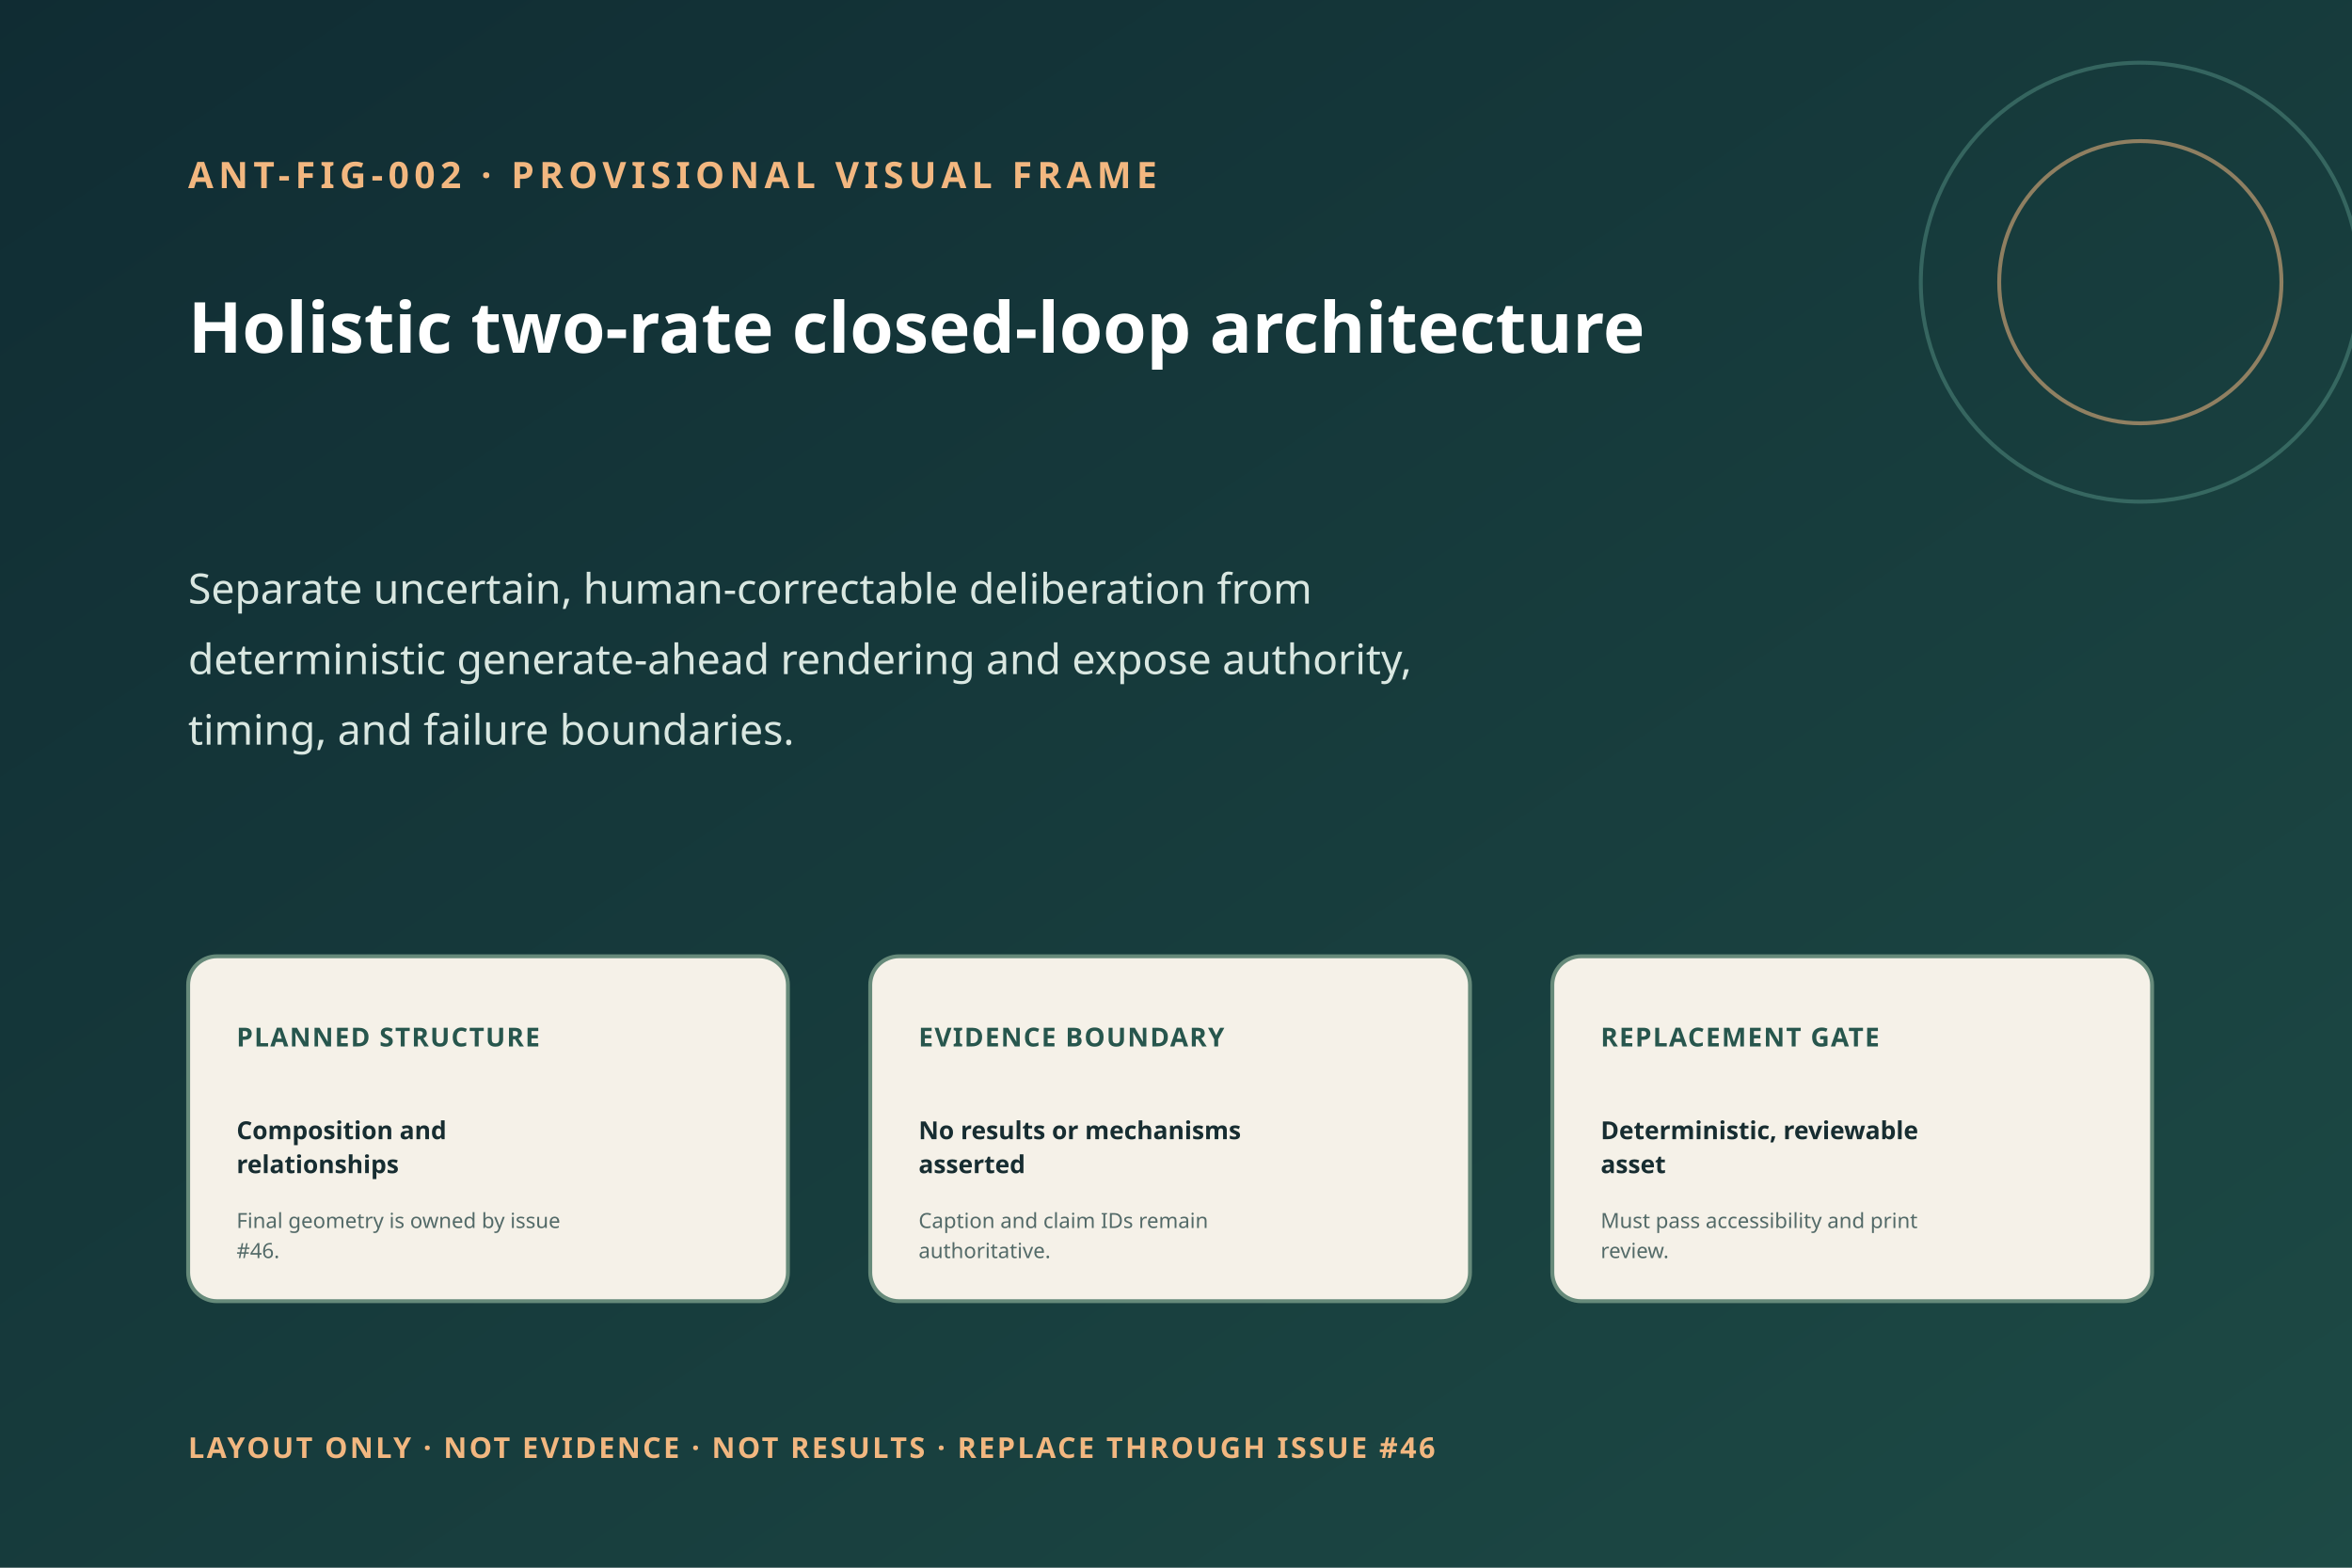
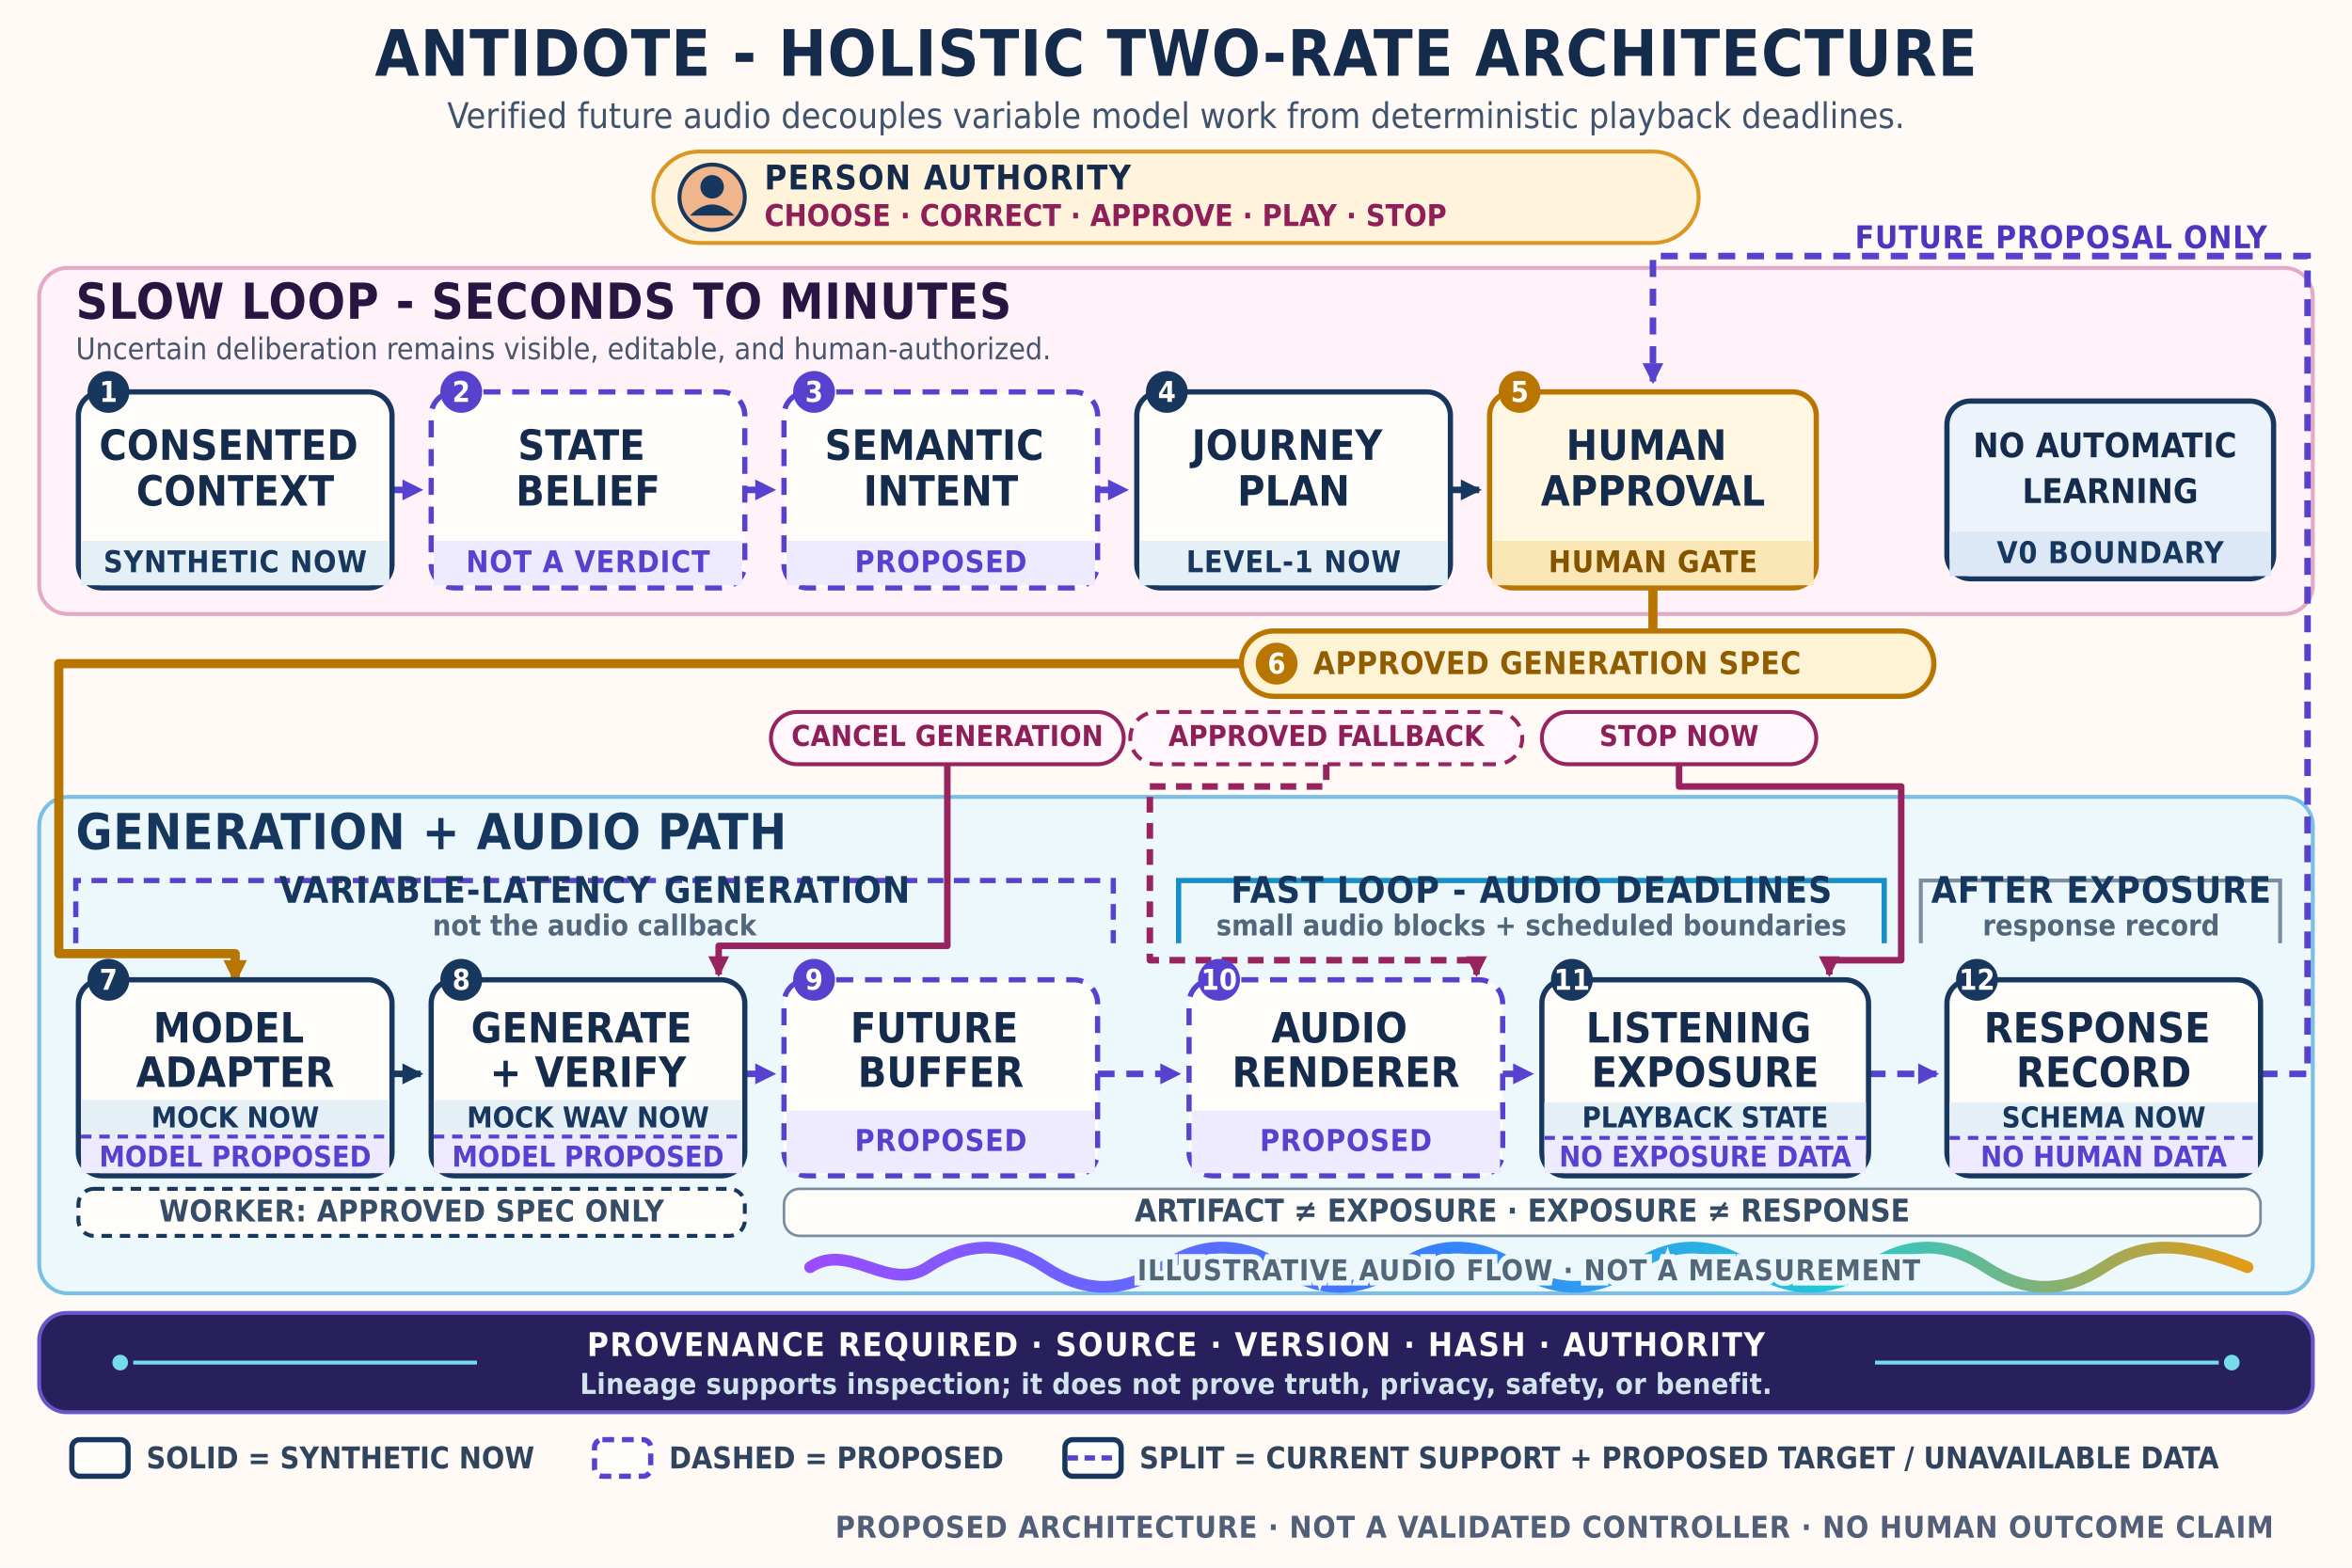
- <svg xmlns="http://www.w3.org/2000/svg" width="1800" height="1200" viewBox="0 0 1800 1200" role="img" aria-labelledby="title description" data-antidote-state="placeholder" data-antidote-generator="scripts/generate_skeleton_visuals.py">
+ <svg xmlns="http://www.w3.org/2000/svg" width="1800" height="1200" viewBox="0 0 1800 1200" role="img" aria-labelledby="title description" data-antidote-state="draft" data-antidote-source="deterministic-svg">
  <defs>
-     <linearGradient id="background" x1="0" y1="0" x2="1" y2="1">
-       <stop offset="0" stop-color="#102C33" />
-       <stop offset="1" stop-color="#1D4A45" />
+     <linearGradient id="wave" x1="0" y1="0" x2="1" y2="0">
+       <stop offset="0" stop-color="#9a4dff" />
+       <stop offset="0.42" stop-color="#377dff" />
+       <stop offset="0.72" stop-color="#22cad4" />
+       <stop offset="1" stop-color="#e39a16" />
    </linearGradient>
+     <marker id="arrow-navy" markerWidth="16" markerHeight="16" refX="14" refY="8" orient="auto" markerUnits="userSpaceOnUse">
+       <path d="M0 0 L16 8 L0 16 Z" fill="#17375e" />
+     </marker>
+     <marker id="arrow-plum" markerWidth="16" markerHeight="16" refX="14" refY="8" orient="auto" markerUnits="userSpaceOnUse">
+       <path d="M0 0 L16 8 L0 16 Z" fill="#98245f" />
+     </marker>
+     <marker id="arrow-violet" markerWidth="16" markerHeight="16" refX="14" refY="8" orient="auto" markerUnits="userSpaceOnUse">
+       <path d="M0 0 L16 8 L0 16 Z" fill="#5742cf" />
+     </marker>
+     <marker id="arrow-gold" markerWidth="18" markerHeight="18" refX="16" refY="9" orient="auto" markerUnits="userSpaceOnUse">
+       <path d="M0 0 L18 9 L0 18 Z" fill="#b87500" />
+     </marker>
    <style>
-       .kicker { font: 700 28px sans-serif; letter-spacing: 0.14em; fill: #F2B780; }
-       .title { font: 700 54px sans-serif; fill: #FFFFFF; }
-       .purpose { font: 400 32px sans-serif; fill: #D9E7E1; }
-       .card-head { font: 700 20px sans-serif; letter-spacing: 0.05em; fill: #27564D; }
-       .card-copy { font: 600 19px sans-serif; fill: #172D31; }
-       .card-note { font: 400 16px sans-serif; fill: #536A68; }
-       .footer { font: 700 22px sans-serif; letter-spacing: 0.08em; fill: #F2B780; }
+       text { font-family: "DejaVu Sans Condensed", "DejaVu Sans", Arial, sans-serif; }
+       .figure-title { font-size: 49px; font-weight: 800; letter-spacing: 0.015em; fill: #142b4b; text-anchor: middle; }
+       .subtitle { font-size: 27px; font-weight: 500; fill: #40536c; text-anchor: middle; }
+       .authority-title { font-size: 26px; font-weight: 800; letter-spacing: 0.035em; fill: #142b4b; }
+       .authority-copy { font-size: 23px; font-weight: 700; fill: #8f1f59; }
+       .lane-title { font-size: 38px; font-weight: 800; letter-spacing: 0.015em; fill: #291542; }
+       .lane-title.audio { fill: #15375e; }
+       .lane-copy { font-size: 23px; font-weight: 500; fill: #47566d; }
+       .zone-title { font-size: 28px; font-weight: 800; letter-spacing: 0.025em; fill: #15375e; text-anchor: middle; }
+       .zone-note { font-size: 22px; font-weight: 600; fill: #53677c; text-anchor: middle; }
+       .card { fill: #fffdfa; stroke-width: 4; }
+       .implemented { stroke: #17375e; }
+       .proposed { stroke: #5742cf; stroke-dasharray: 13 9; }
+       .hybrid { stroke: #17375e; }
+       .card-label { font-size: 32px; font-weight: 800; letter-spacing: 0.003em; fill: #142b4b; text-anchor: middle; }
+       .card-note { font-size: 24px; font-weight: 700; fill: #53677c; text-anchor: middle; }
+       .status { font-size: 23px; font-weight: 800; letter-spacing: 0.025em; text-anchor: middle; }
+       .status.small { font-size: 22px; letter-spacing: 0; }
+       .status.hybrid-status { font-size: 22px; letter-spacing: 0; }
+       .step { font-size: 22px; font-weight: 800; fill: #fffdfa; text-anchor: middle; dominant-baseline: central; }
+       .flow-solid { fill: none; stroke: #17375e; stroke-width: 5; marker-end: url(#arrow-navy); }
+       .flow-proposed { fill: none; stroke: #5742cf; stroke-width: 5; stroke-dasharray: 13 9; marker-end: url(#arrow-violet); }
+       .flow-gold { fill: none; stroke: #b87500; stroke-width: 7; stroke-linejoin: round; marker-end: url(#arrow-gold); }
+       .flow-stop { fill: none; stroke: #98245f; stroke-width: 5; stroke-linejoin: round; marker-end: url(#arrow-plum); }
+       .flow-fallback { fill: none; stroke: #98245f; stroke-width: 5; stroke-dasharray: 12 8; stroke-linejoin: round; marker-end: url(#arrow-plum); }
+       .handoff-label { font-size: 24px; font-weight: 800; letter-spacing: 0.015em; fill: #925c00; }
+       .safety-label { font-size: 22px; font-weight: 800; letter-spacing: 0.005em; fill: #8f1f59; text-anchor: middle; }
+       .future-label { font-size: 24px; font-weight: 800; letter-spacing: 0.025em; fill: #4c36c0; text-anchor: end; }
+       .boundary-note { font-size: 24px; font-weight: 800; fill: #354c66; text-anchor: middle; }
+       .worker-note { font-size: 23px; font-weight: 800; letter-spacing: 0.015em; fill: #354c66; text-anchor: middle; }
+       .wave-note { font-size: 22px; font-weight: 700; letter-spacing: 0.03em; fill: #52687a; text-anchor: middle; }
+       .provenance-title { font-size: 25px; font-weight: 800; letter-spacing: 0.045em; fill: #fffdfa; text-anchor: middle; }
+       .provenance-note { font-size: 22px; font-weight: 600; letter-spacing: 0.01em; fill: #d2e4eb; text-anchor: middle; }
+       .legend { font-size: 23px; font-weight: 700; fill: #30445e; }
+       .disclaimer { font-size: 23px; font-weight: 800; letter-spacing: 0.025em; fill: #516078; text-anchor: end; }
    </style>
  </defs>
-   <rect width="1800" height="1200" fill="url(#background)" />
-   <circle cx="1638" cy="216" r="168" fill="none" stroke="#5C9A8B" stroke-width="3" opacity="0.45" />
-   <circle cx="1638" cy="216" r="108" fill="none" stroke="#F2B780" stroke-width="3" opacity="0.55" />
-   <text x="144" y="144" class="kicker">ANT-FIG-002 · PROVISIONAL VISUAL FRAME</text>
-   <text x="144" y="204" class="title">
-     <tspan x="144" dy="66">Holistic two-rate closed-loop architecture</tspan>
-   </text>
-   <text x="144" y="408" class="purpose">
-     <tspan x="144" dy="54">Separate uncertain, human-correctable deliberation from</tspan>
-     <tspan x="144" dy="54">deterministic generate-ahead rendering and expose authority,</tspan>
-     <tspan x="144" dy="54">timing, and failure boundaries.</tspan>
-   </text>
-   <rect x="144" y="732" width="459" height="264" rx="22" fill="#F5F1E8" stroke="#668A7A" stroke-width="3" />
-   <text x="181" y="801" class="card-head">PLANNED STRUCTURE</text>
-   <text x="181" y="846" class="card-copy">
-     <tspan x="181" dy="26">Composition and</tspan>
-     <tspan x="181" dy="26">relationships</tspan>
-   </text>
-   <text x="181" y="917" class="card-note">
-     <tspan x="181" dy="23">Final geometry is owned by issue</tspan>
-     <tspan x="181" dy="23">#46.</tspan>
-   </text>
-   <rect x="666" y="732" width="459" height="264" rx="22" fill="#F5F1E8" stroke="#668A7A" stroke-width="3" />
-   <text x="703" y="801" class="card-head">EVIDENCE BOUNDARY</text>
-   <text x="703" y="846" class="card-copy">
-     <tspan x="703" dy="26">No results or mechanisms</tspan>
-     <tspan x="703" dy="26">asserted</tspan>
-   </text>
-   <text x="703" y="917" class="card-note">
-     <tspan x="703" dy="23">Caption and claim IDs remain</tspan>
-     <tspan x="703" dy="23">authoritative.</tspan>
-   </text>
-   <rect x="1188" y="732" width="459" height="264" rx="22" fill="#F5F1E8" stroke="#668A7A" stroke-width="3" />
-   <text x="1225" y="801" class="card-head">REPLACEMENT GATE</text>
-   <text x="1225" y="846" class="card-copy">
-     <tspan x="1225" dy="26">Deterministic, reviewable</tspan>
-     <tspan x="1225" dy="26">asset</tspan>
-   </text>
-   <text x="1225" y="917" class="card-note">
-     <tspan x="1225" dy="23">Must pass accessibility and print</tspan>
-     <tspan x="1225" dy="23">review.</tspan>
-   </text>
-   <text x="144" y="1116" class="footer">LAYOUT ONLY · NOT EVIDENCE · NOT RESULTS · REPLACE THROUGH ISSUE #46</text>
+   <rect width="1800" height="1200" fill="#fffaf6" />
+   <text x="900" y="58" class="figure-title">ANTIDOTE - HOLISTIC TWO-RATE ARCHITECTURE</text>
+   <text x="900" y="98" class="subtitle">Verified future audio decouples variable model work from deterministic playback deadlines.</text>
+   <g id="person-authority" data-boundary="human-authority">
+     <rect x="500" y="116" width="800" height="70" rx="35" fill="#fff3dc" stroke="#d99822" stroke-width="3" />
+     <circle cx="545" cy="151" r="25" fill="#f1b58c" stroke="#17375e" stroke-width="3" />
+     <circle cx="545" cy="143" r="9" fill="#17375e" />
+     <path d="M528 165 Q545 148 562 165" fill="#17375e" />
+     <text x="585" y="145" class="authority-title">PERSON AUTHORITY</text>
+     <text x="585" y="173" class="authority-copy">CHOOSE · CORRECT · APPROVE · PLAY · STOP</text>
+   </g>
+   <rect x="30" y="205" width="1740" height="265" rx="22" fill="#fff2f8" stroke="#e4a9c7" stroke-width="3" />
+   <text x="58" y="244" class="lane-title">SLOW LOOP - SECONDS TO MINUTES</text>
+   <text x="58" y="275" class="lane-copy">Uncertain deliberation remains visible, editable, and human-authorized.</text>
+   <rect x="30" y="610" width="1740" height="380" rx="22" fill="#edf8fd" stroke="#79bfe7" stroke-width="3" />
+   <text x="58" y="650" class="lane-title audio">GENERATION + AUDIO PATH</text>
+   <path id="future-proposal-only" data-flow="response-to-future-proposal" data-status="proposed" class="flow-proposed" marker-end="url(#arrow-violet)" d="M1730 822 H1766 V196 H1265 V292" />
+   <text x="1735" y="190" class="future-label">FUTURE PROPOSAL ONLY</text>
+   <path id="approved-generation-spec" data-flow="approval-to-model-adapter" data-status="implemented" class="flow-gold" marker-end="url(#arrow-gold)" d="M1265 450 V508 H45 V730 H180 V751" />
+   <g id="safety-paths" data-boundary="safety-paths">
+     <path data-flow="cancel-to-generation" data-status="implemented" class="flow-stop" marker-end="url(#arrow-plum)" d="M725 585 V724 H550 V746" />
+     <path data-flow="fallback-to-renderer" data-status="proposed" class="flow-fallback" marker-end="url(#arrow-plum)" d="M1015 585 V602 H880 V735 H1130 V746" />
+     <path data-flow="stop-to-exposure" data-status="implemented" class="flow-stop" marker-end="url(#arrow-plum)" d="M1285 585 V602 H1455 V735 H1400 V746" />
+   </g>
+   <g data-boundary="variable-latency-generation">
+     <path d="M58 722 V674 H852 V722" fill="none" stroke="#5742cf" stroke-width="4" stroke-dasharray="12 8" />
+     <text x="455" y="691" class="zone-title">VARIABLE-LATENCY GENERATION</text>
+     <text x="455" y="716" class="zone-note">not the audio callback</text>
+   </g>
+   <g data-boundary="fast-audio-loop">
+     <path d="M902 722 V674 H1442 V722" fill="none" stroke="#168fc9" stroke-width="4" />
+     <text x="1172" y="691" class="zone-title">FAST LOOP - AUDIO DEADLINES</text>
+     <text x="1172" y="716" class="zone-note">small audio blocks + scheduled boundaries</text>
+   </g>
+   <g data-boundary="response-record-zone">
+     <path d="M1470 722 V674 H1745 V722" fill="none" stroke="#7b8da0" stroke-width="3" />
+     <text x="1608" y="691" class="zone-title">AFTER EXPOSURE</text>
+     <text x="1608" y="716" class="zone-note">response record</text>
+   </g>
+   <path data-flow="context-to-belief" data-status="proposed" class="flow-proposed" marker-end="url(#arrow-violet)" d="M300 375 H322" />
+   <path data-flow="belief-to-intent" data-status="proposed" class="flow-proposed" marker-end="url(#arrow-violet)" d="M570 375 H592" />
+   <path data-flow="intent-to-plan" data-status="proposed" class="flow-proposed" marker-end="url(#arrow-violet)" d="M840 375 H862" />
+   <path data-flow="plan-to-approval" data-status="implemented" class="flow-solid" marker-end="url(#arrow-navy)" d="M1110 375 H1132" />
+   <path data-flow="adapter-to-generate" data-status="implemented" class="flow-solid" marker-end="url(#arrow-navy)" d="M300 822 H322" />
+   <path data-flow="generate-to-buffer" data-status="proposed" class="flow-proposed" marker-end="url(#arrow-violet)" d="M570 822 H592" />
+   <path data-flow="buffer-to-renderer" data-status="proposed" class="flow-proposed" marker-end="url(#arrow-violet)" d="M840 822 H902" />
+   <path data-flow="renderer-to-exposure" data-status="proposed" class="flow-proposed" marker-end="url(#arrow-violet)" d="M1150 822 H1172" />
+   <path data-flow="exposure-to-response" data-status="gated" class="flow-proposed" marker-end="url(#arrow-violet)" d="M1430 822 H1482" />
+   <g data-node="consented-context" data-step="1" data-status="implemented">
+     <rect x="60" y="300" width="240" height="150" rx="18" class="card implemented" />
+     <circle cx="83" cy="300" r="16" fill="#17375e" />
+     <text x="83" y="300" class="step">1</text>
+     <text x="180" y="352" class="card-label">
+       <tspan x="180">CONSENTED</tspan>
+       <tspan x="180" dy="35">CONTEXT</tspan>
+     </text>
+     <rect x="62" y="414" width="236" height="34" fill="#e5eff6" />
+     <text x="180" y="438" class="status" fill="#17375e">SYNTHETIC NOW</text>
+   </g>
+   <g data-node="state-belief" data-step="2" data-status="proposed">
+     <rect x="330" y="300" width="240" height="150" rx="18" class="card proposed" />
+     <circle cx="353" cy="300" r="16" fill="#5742cf" />
+     <text x="353" y="300" class="step">2</text>
+     <text x="450" y="352" class="card-label">
+       <tspan x="450">STATE</tspan>
+       <tspan x="450" dy="35">BELIEF</tspan>
+     </text>
+     <rect x="332" y="414" width="236" height="34" fill="#eeeaff" />
+     <text x="450" y="438" class="status" fill="#5742cf">NOT A VERDICT</text>
+   </g>
+   <g data-node="semantic-intent" data-step="3" data-status="proposed">
+     <rect x="600" y="300" width="240" height="150" rx="18" class="card proposed" />
+     <circle cx="623" cy="300" r="16" fill="#5742cf" />
+     <text x="623" y="300" class="step">3</text>
+     <text x="720" y="352" class="card-label">
+       <tspan x="720">SEMANTIC</tspan>
+       <tspan x="720" dy="35">INTENT</tspan>
+     </text>
+     <rect x="602" y="414" width="236" height="34" fill="#eeeaff" />
+     <text x="720" y="438" class="status" fill="#5742cf">PROPOSED</text>
+   </g>
+   <g data-node="journey-plan" data-step="4" data-status="implemented">
+     <rect x="870" y="300" width="240" height="150" rx="18" class="card implemented" />
+     <circle cx="893" cy="300" r="16" fill="#17375e" />
+     <text x="893" y="300" class="step">4</text>
+     <text x="990" y="352" class="card-label">
+       <tspan x="990">JOURNEY</tspan>
+       <tspan x="990" dy="35">PLAN</tspan>
+     </text>
+     <rect x="872" y="414" width="236" height="34" fill="#e5eff6" />
+     <text x="990" y="438" class="status" fill="#17375e">LEVEL-1 NOW</text>
+   </g>
+   <g data-node="human-approval" data-step="5" data-status="implemented">
+     <rect x="1140" y="300" width="250" height="150" rx="18" fill="#fff7e2" stroke="#b87500" stroke-width="4" />
+     <circle cx="1163" cy="300" r="16" fill="#b87500" />
+     <text x="1163" y="300" class="step">5</text>
+     <text x="1265" y="352" class="card-label">
+       <tspan x="1265">HUMAN</tspan>
+       <tspan x="1265" dy="35">APPROVAL</tspan>
+     </text>
+     <rect x="1142" y="414" width="246" height="34" fill="#fae7b5" />
+     <text x="1265" y="438" class="status" fill="#835300">HUMAN GATE</text>
+   </g>
+   <g data-boundary="no-automatic-learning" data-status="implemented">
+     <rect x="1490" y="307" width="250" height="136" rx="18" fill="#edf3fb" stroke="#17375e" stroke-width="4" />
+     <text x="1615" y="350" class="card-label" style="font-size:26px">
+       <tspan x="1615">NO AUTOMATIC</tspan>
+       <tspan x="1615" dy="35">LEARNING</tspan>
+     </text>
+     <rect x="1492" y="407" width="246" height="34" fill="#dce8f5" />
+     <text x="1615" y="431" class="status" fill="#17375e">V0 BOUNDARY</text>
+   </g>
+   <g data-node="approved-generation-spec" data-step="6" data-status="implemented">
+     <rect x="950" y="483" width="530" height="50" rx="25" fill="#fff3d6" stroke="#b87500" stroke-width="4" />
+     <circle cx="977" cy="508" r="16" fill="#b87500" />
+     <text x="977" y="508" class="step">6</text>
+     <text x="1005" y="516" class="handoff-label">APPROVED GENERATION SPEC</text>
+   </g>
+   <g data-boundary="cancel-generation">
+     <rect x="590" y="545" width="270" height="40" rx="20" fill="#fff7fb" stroke="#98245f" stroke-width="3" />
+     <text x="725" y="571" class="safety-label">CANCEL GENERATION</text>
+   </g>
+   <g data-boundary="approved-fallback">
+     <rect x="865" y="545" width="300" height="40" rx="20" fill="#fff7fb" stroke="#98245f" stroke-width="3" stroke-dasharray="10 7" />
+     <text x="1015" y="571" class="safety-label">APPROVED FALLBACK</text>
+   </g>
+   <g data-boundary="stop-now">
+     <rect x="1180" y="545" width="210" height="40" rx="20" fill="#fff7fb" stroke="#98245f" stroke-width="3" />
+     <text x="1285" y="571" class="safety-label">STOP NOW</text>
+   </g>
+   <g data-node="model-adapter" data-step="7" data-status="hybrid">
+     <rect x="60" y="750" width="240" height="150" rx="18" class="card hybrid" />
+     <circle cx="83" cy="750" r="16" fill="#17375e" />
+     <text x="83" y="750" class="step">7</text>
+     <text x="180" y="798" class="card-label">
+       <tspan x="180">MODEL</tspan>
+       <tspan x="180" dy="34">ADAPTER</tspan>
+     </text>
+     <rect x="62" y="842" width="236" height="28" fill="#e5eff6" />
+     <rect x="62" y="870" width="236" height="28" fill="#eeeaff" />
+     <path data-role="hybrid-divider" d="M 62 870 H 298" fill="none" stroke="#5742cf" stroke-width="3" stroke-dasharray="8 6" />
+     <text x="180" y="863" class="status hybrid-status" fill="#17375e">MOCK NOW</text>
+     <text x="180" y="893" class="status hybrid-status" fill="#5742cf" textLength="214" lengthAdjust="spacingAndGlyphs">MODEL PROPOSED</text>
+   </g>
+   <g data-node="generate-verify" data-step="8" data-status="hybrid">
+     <rect x="330" y="750" width="240" height="150" rx="18" class="card hybrid" />
+     <circle cx="353" cy="750" r="16" fill="#17375e" />
+     <text x="353" y="750" class="step">8</text>
+     <text x="450" y="798" class="card-label">
+       <tspan x="450">GENERATE</tspan>
+       <tspan x="450" dy="34">+ VERIFY</tspan>
+     </text>
+     <rect x="332" y="842" width="236" height="28" fill="#e5eff6" />
+     <rect x="332" y="870" width="236" height="28" fill="#eeeaff" />
+     <path data-role="hybrid-divider" d="M 332 870 H 568" fill="none" stroke="#5742cf" stroke-width="3" stroke-dasharray="8 6" />
+     <text x="450" y="863" class="status hybrid-status" fill="#17375e">MOCK WAV NOW</text>
+     <text x="450" y="893" class="status hybrid-status" fill="#5742cf" textLength="214" lengthAdjust="spacingAndGlyphs">MODEL PROPOSED</text>
+   </g>
+   <g data-node="future-audio-buffer" data-step="9" data-status="proposed">
+     <rect x="600" y="750" width="240" height="150" rx="18" class="card proposed" />
+     <circle cx="623" cy="750" r="16" fill="#5742cf" />
+     <text x="623" y="750" class="step">9</text>
+     <text x="720" y="798" class="card-label">
+       <tspan x="720">FUTURE</tspan>
+       <tspan x="720" dy="34">BUFFER</tspan>
+     </text>
+     <rect x="602" y="850" width="236" height="48" fill="#eeeaff" />
+     <text x="720" y="881" class="status" fill="#5742cf">PROPOSED</text>
+   </g>
+   <g data-node="deterministic-renderer" data-step="10" data-status="proposed">
+     <rect x="910" y="750" width="240" height="150" rx="18" class="card proposed" />
+     <circle cx="933" cy="750" r="16" fill="#5742cf" />
+     <text x="933" y="750" class="step">10</text>
+     <text x="1030" y="798" class="card-label">
+       <tspan x="1030">AUDIO</tspan>
+       <tspan x="1030" dy="34">RENDERER</tspan>
+     </text>
+     <rect x="912" y="850" width="236" height="48" fill="#eeeaff" />
+     <text x="1030" y="881" class="status" fill="#5742cf">PROPOSED</text>
+   </g>
+   <g data-node="listening-exposure" data-step="11" data-status="hybrid">
+     <rect x="1180" y="750" width="250" height="150" rx="18" class="card hybrid" />
+     <circle cx="1203" cy="750" r="16" fill="#17375e" />
+     <text x="1203" y="750" class="step">11</text>
+     <text x="1305" y="798" class="card-label">
+       <tspan x="1305">LISTENING</tspan>
+       <tspan x="1305" dy="34">EXPOSURE</tspan>
+     </text>
+     <rect x="1182" y="844" width="246" height="27" fill="#e5eff6" />
+     <rect x="1182" y="871" width="246" height="27" fill="#eeeaff" />
+     <path data-role="hybrid-divider" d="M 1182 871 H 1428" fill="none" stroke="#5742cf" stroke-width="3" stroke-dasharray="8 6" />
+     <text x="1305" y="863" class="status small" fill="#17375e">PLAYBACK STATE</text>
+     <text x="1305" y="893" class="status small" fill="#5742cf">NO EXPOSURE DATA</text>
+   </g>
+   <g data-node="response-record" data-step="12" data-status="hybrid">
+     <rect x="1490" y="750" width="240" height="150" rx="18" class="card hybrid" />
+     <circle cx="1513" cy="750" r="16" fill="#17375e" />
+     <text x="1513" y="750" class="step">12</text>
+     <text x="1610" y="798" class="card-label">
+       <tspan x="1610">RESPONSE</tspan>
+       <tspan x="1610" dy="34">RECORD</tspan>
+     </text>
+     <rect x="1492" y="844" width="236" height="27" fill="#e5eff6" />
+     <rect x="1492" y="871" width="236" height="27" fill="#eeeaff" />
+     <path data-role="hybrid-divider" d="M 1492 871 H 1728" fill="none" stroke="#5742cf" stroke-width="3" stroke-dasharray="8 6" />
+     <text x="1610" y="863" class="status small" fill="#17375e">SCHEMA NOW</text>
+     <text x="1610" y="893" class="status small" fill="#5742cf">NO HUMAN DATA</text>
+   </g>
+   <g data-boundary="worker-capability">
+     <rect x="60" y="910" width="510" height="36" rx="12" fill="#fffdfa" stroke="#17375e" stroke-width="3" stroke-dasharray="8 6" />
+     <text x="315" y="935" class="worker-note">WORKER: APPROVED SPEC ONLY</text>
+   </g>
+   <g data-boundary="evidence-separation">
+     <rect x="600" y="910" width="1130" height="36" rx="12" fill="#fffdfa" stroke="#7b8da0" stroke-width="2" />
+     <text x="1165" y="935" class="boundary-note">ARTIFACT ≠ EXPOSURE · EXPOSURE ≠ RESPONSE</text>
+   </g>
+   <path d="M620 970 C650 950 680 990 710 970 S770 950 800 970 S860 990 890 970 S950 950 980 970 S1040 990 1070 970 S1130 950 1160 970 S1220 990 1250 970 S1310 950 1340 970 S1400 990 1430 970 S1490 950 1520 970 S1580 990 1610 970 S1670 950 1720 970" fill="none" stroke="url(#wave)" stroke-width="9" stroke-linecap="round" />
+   <text x="1170" y="980" class="wave-note" paint-order="stroke" stroke="#edf8fd" stroke-width="8">ILLUSTRATIVE AUDIO FLOW · NOT A MEASUREMENT</text>
+   <g id="provenance-spine" data-boundary="provenance">
+     <rect x="30" y="1005" width="1740" height="76" rx="21" fill="#28205d" stroke="#6855c7" stroke-width="3" />
+     <circle cx="92" cy="1043" r="6" fill="#74dcec" />
+     <circle cx="1708" cy="1043" r="6" fill="#74dcec" />
+     <line x1="102" y1="1043" x2="365" y2="1043" stroke="#74dcec" stroke-width="3" />
+     <line x1="1435" y1="1043" x2="1698" y2="1043" stroke="#74dcec" stroke-width="3" />
+     <text x="900" y="1038" class="provenance-title">PROVENANCE REQUIRED · SOURCE · VERSION · HASH · AUTHORITY</text>
+     <text x="900" y="1067" class="provenance-note">Lineage supports inspection; it does not prove truth, privacy, safety, or benefit.</text>
+   </g>
+   <g id="status-legend">
+     <rect x="55" y="1102" width="43" height="28" rx="6" fill="#fffdfa" stroke="#17375e" stroke-width="4" />
+     <text x="112" y="1124" class="legend">SOLID = SYNTHETIC NOW</text>
+     <rect x="455" y="1102" width="43" height="28" rx="6" fill="#fffdfa" stroke="#5742cf" stroke-width="4" stroke-dasharray="9 6" />
+     <text x="512" y="1124" class="legend">DASHED = PROPOSED</text>
+     <rect x="815" y="1102" width="43" height="28" rx="6" fill="#fffdfa" stroke="#17375e" stroke-width="4" />
+     <path d="M817 1116 H856" stroke="#5742cf" stroke-width="4" stroke-dasharray="8 5" />
+     <text x="872" y="1124" class="legend">SPLIT = CURRENT SUPPORT + PROPOSED TARGET / UNAVAILABLE DATA</text>
+   </g>
+   <text x="1740" y="1177" class="disclaimer">PROPOSED ARCHITECTURE · NOT A VALIDATED CONTROLLER · NO HUMAN OUTCOME CLAIM</text>
</svg>
